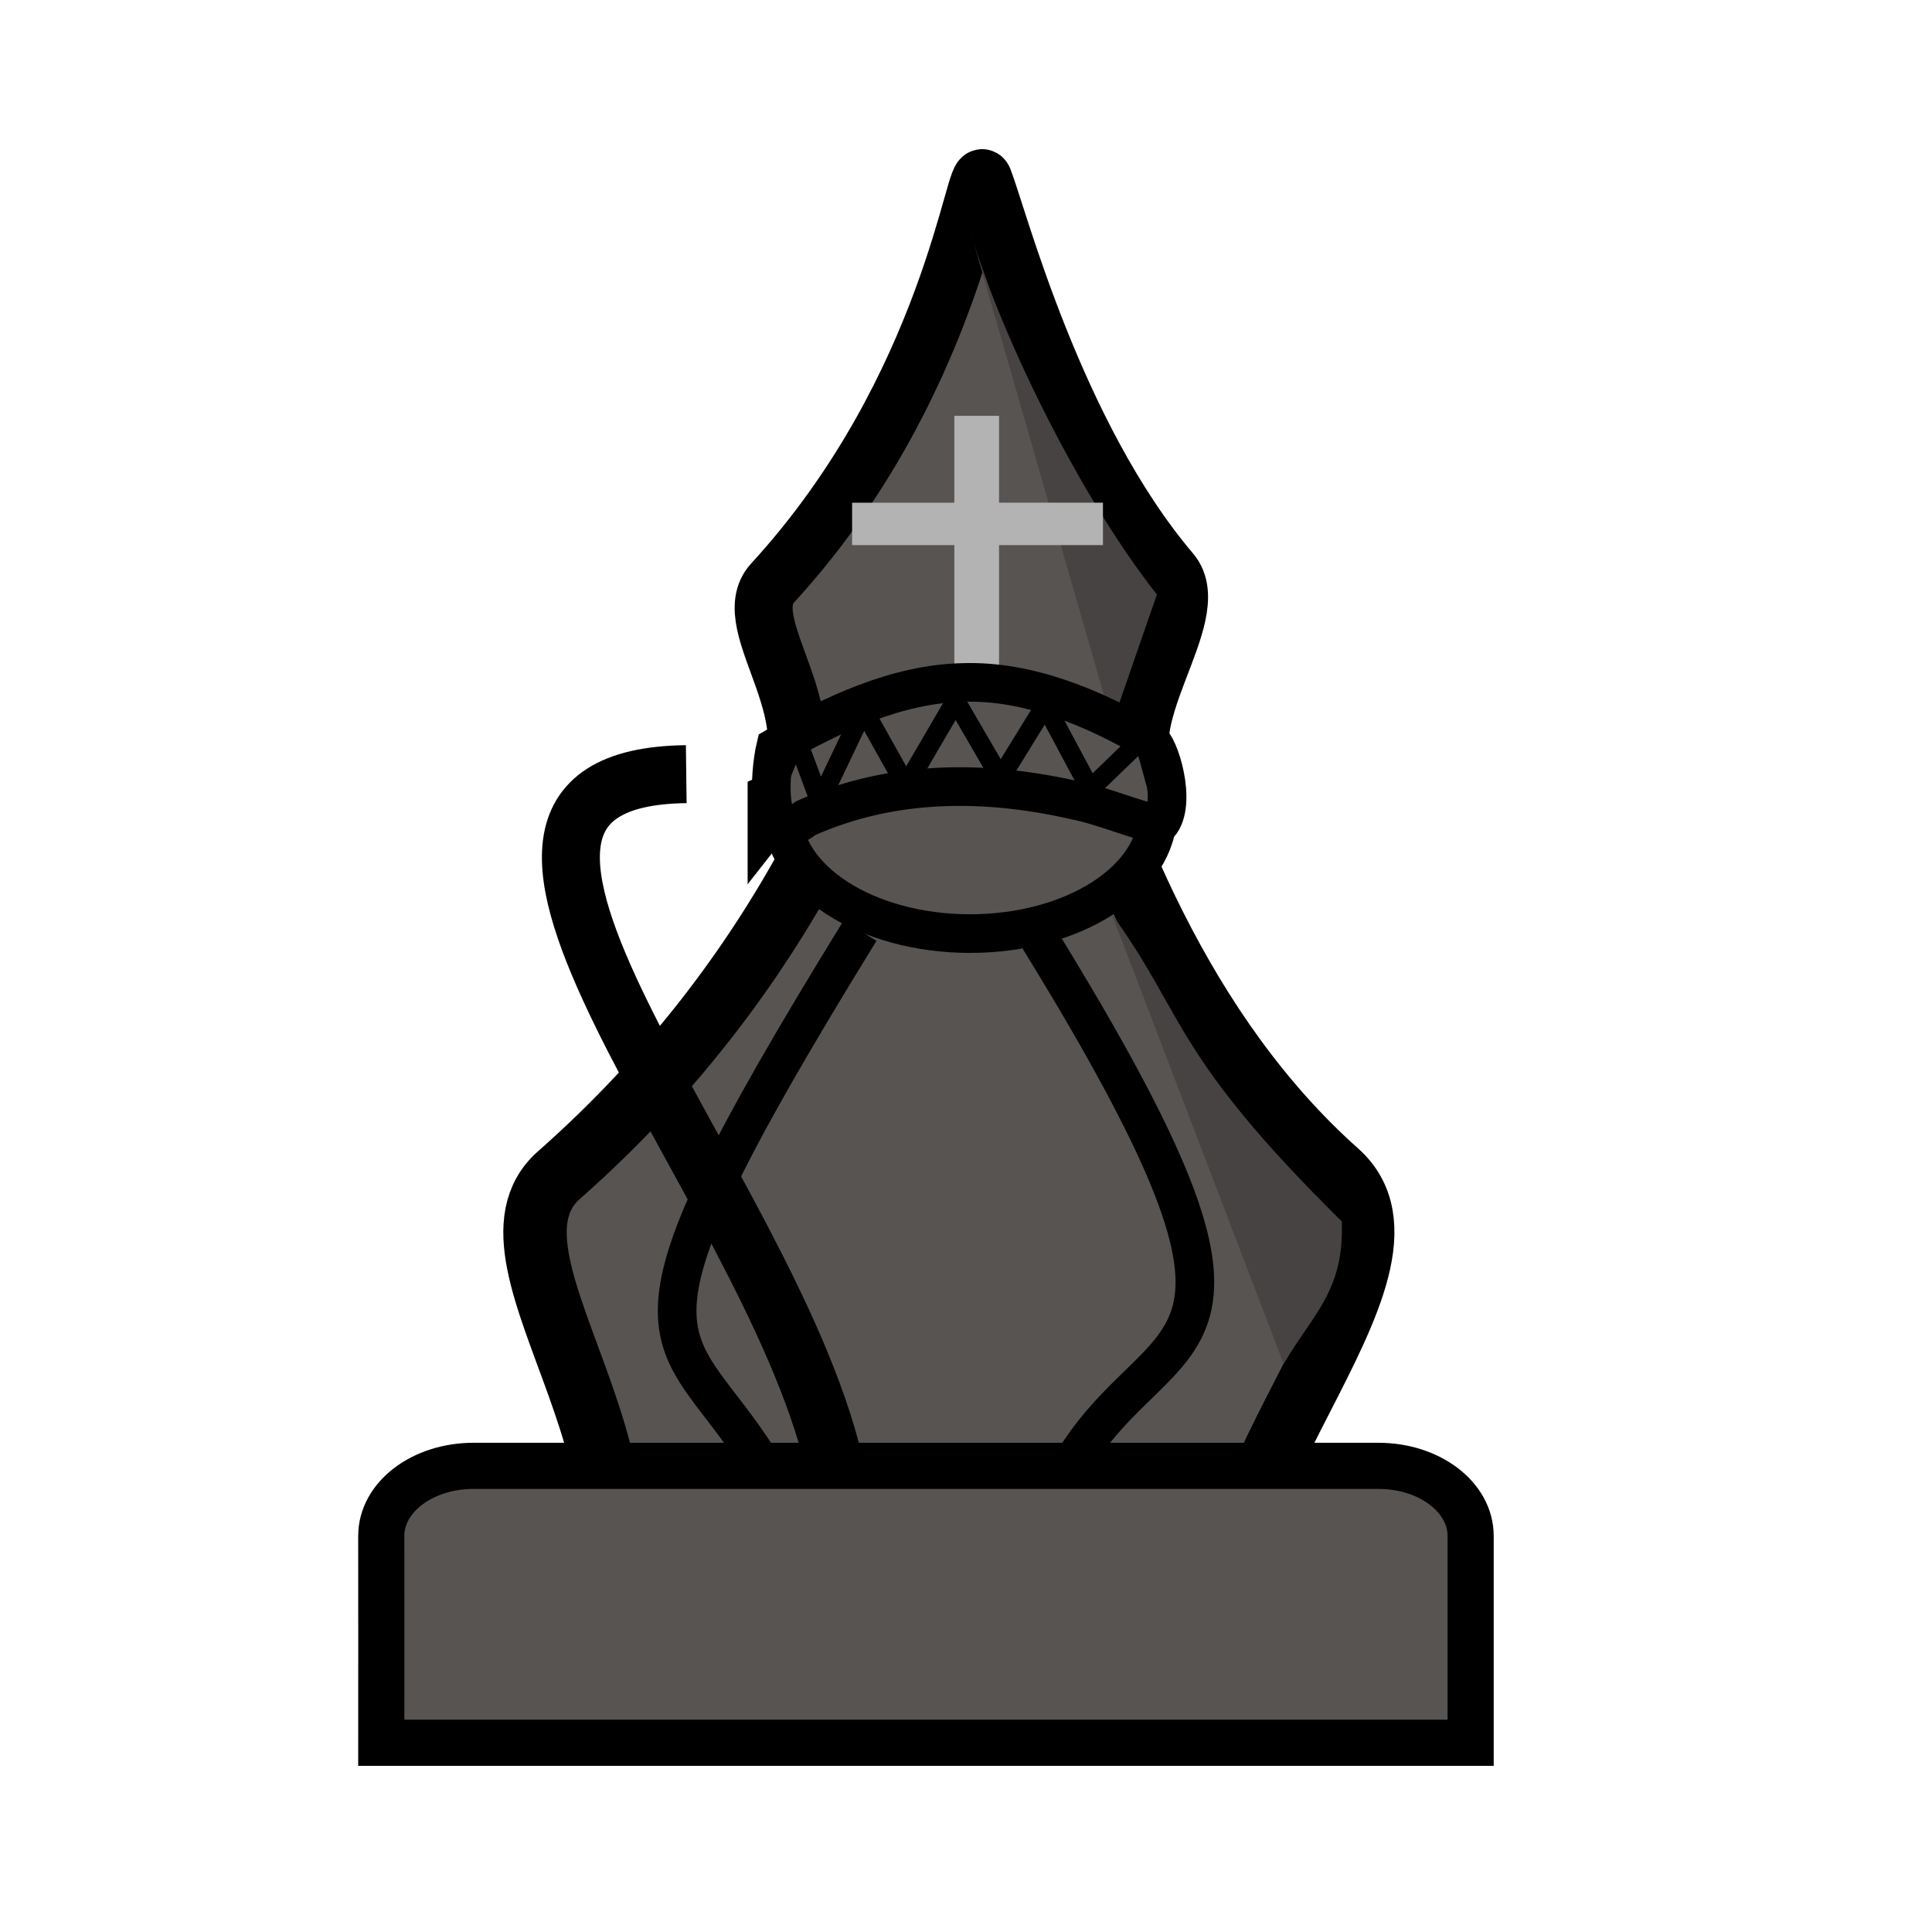
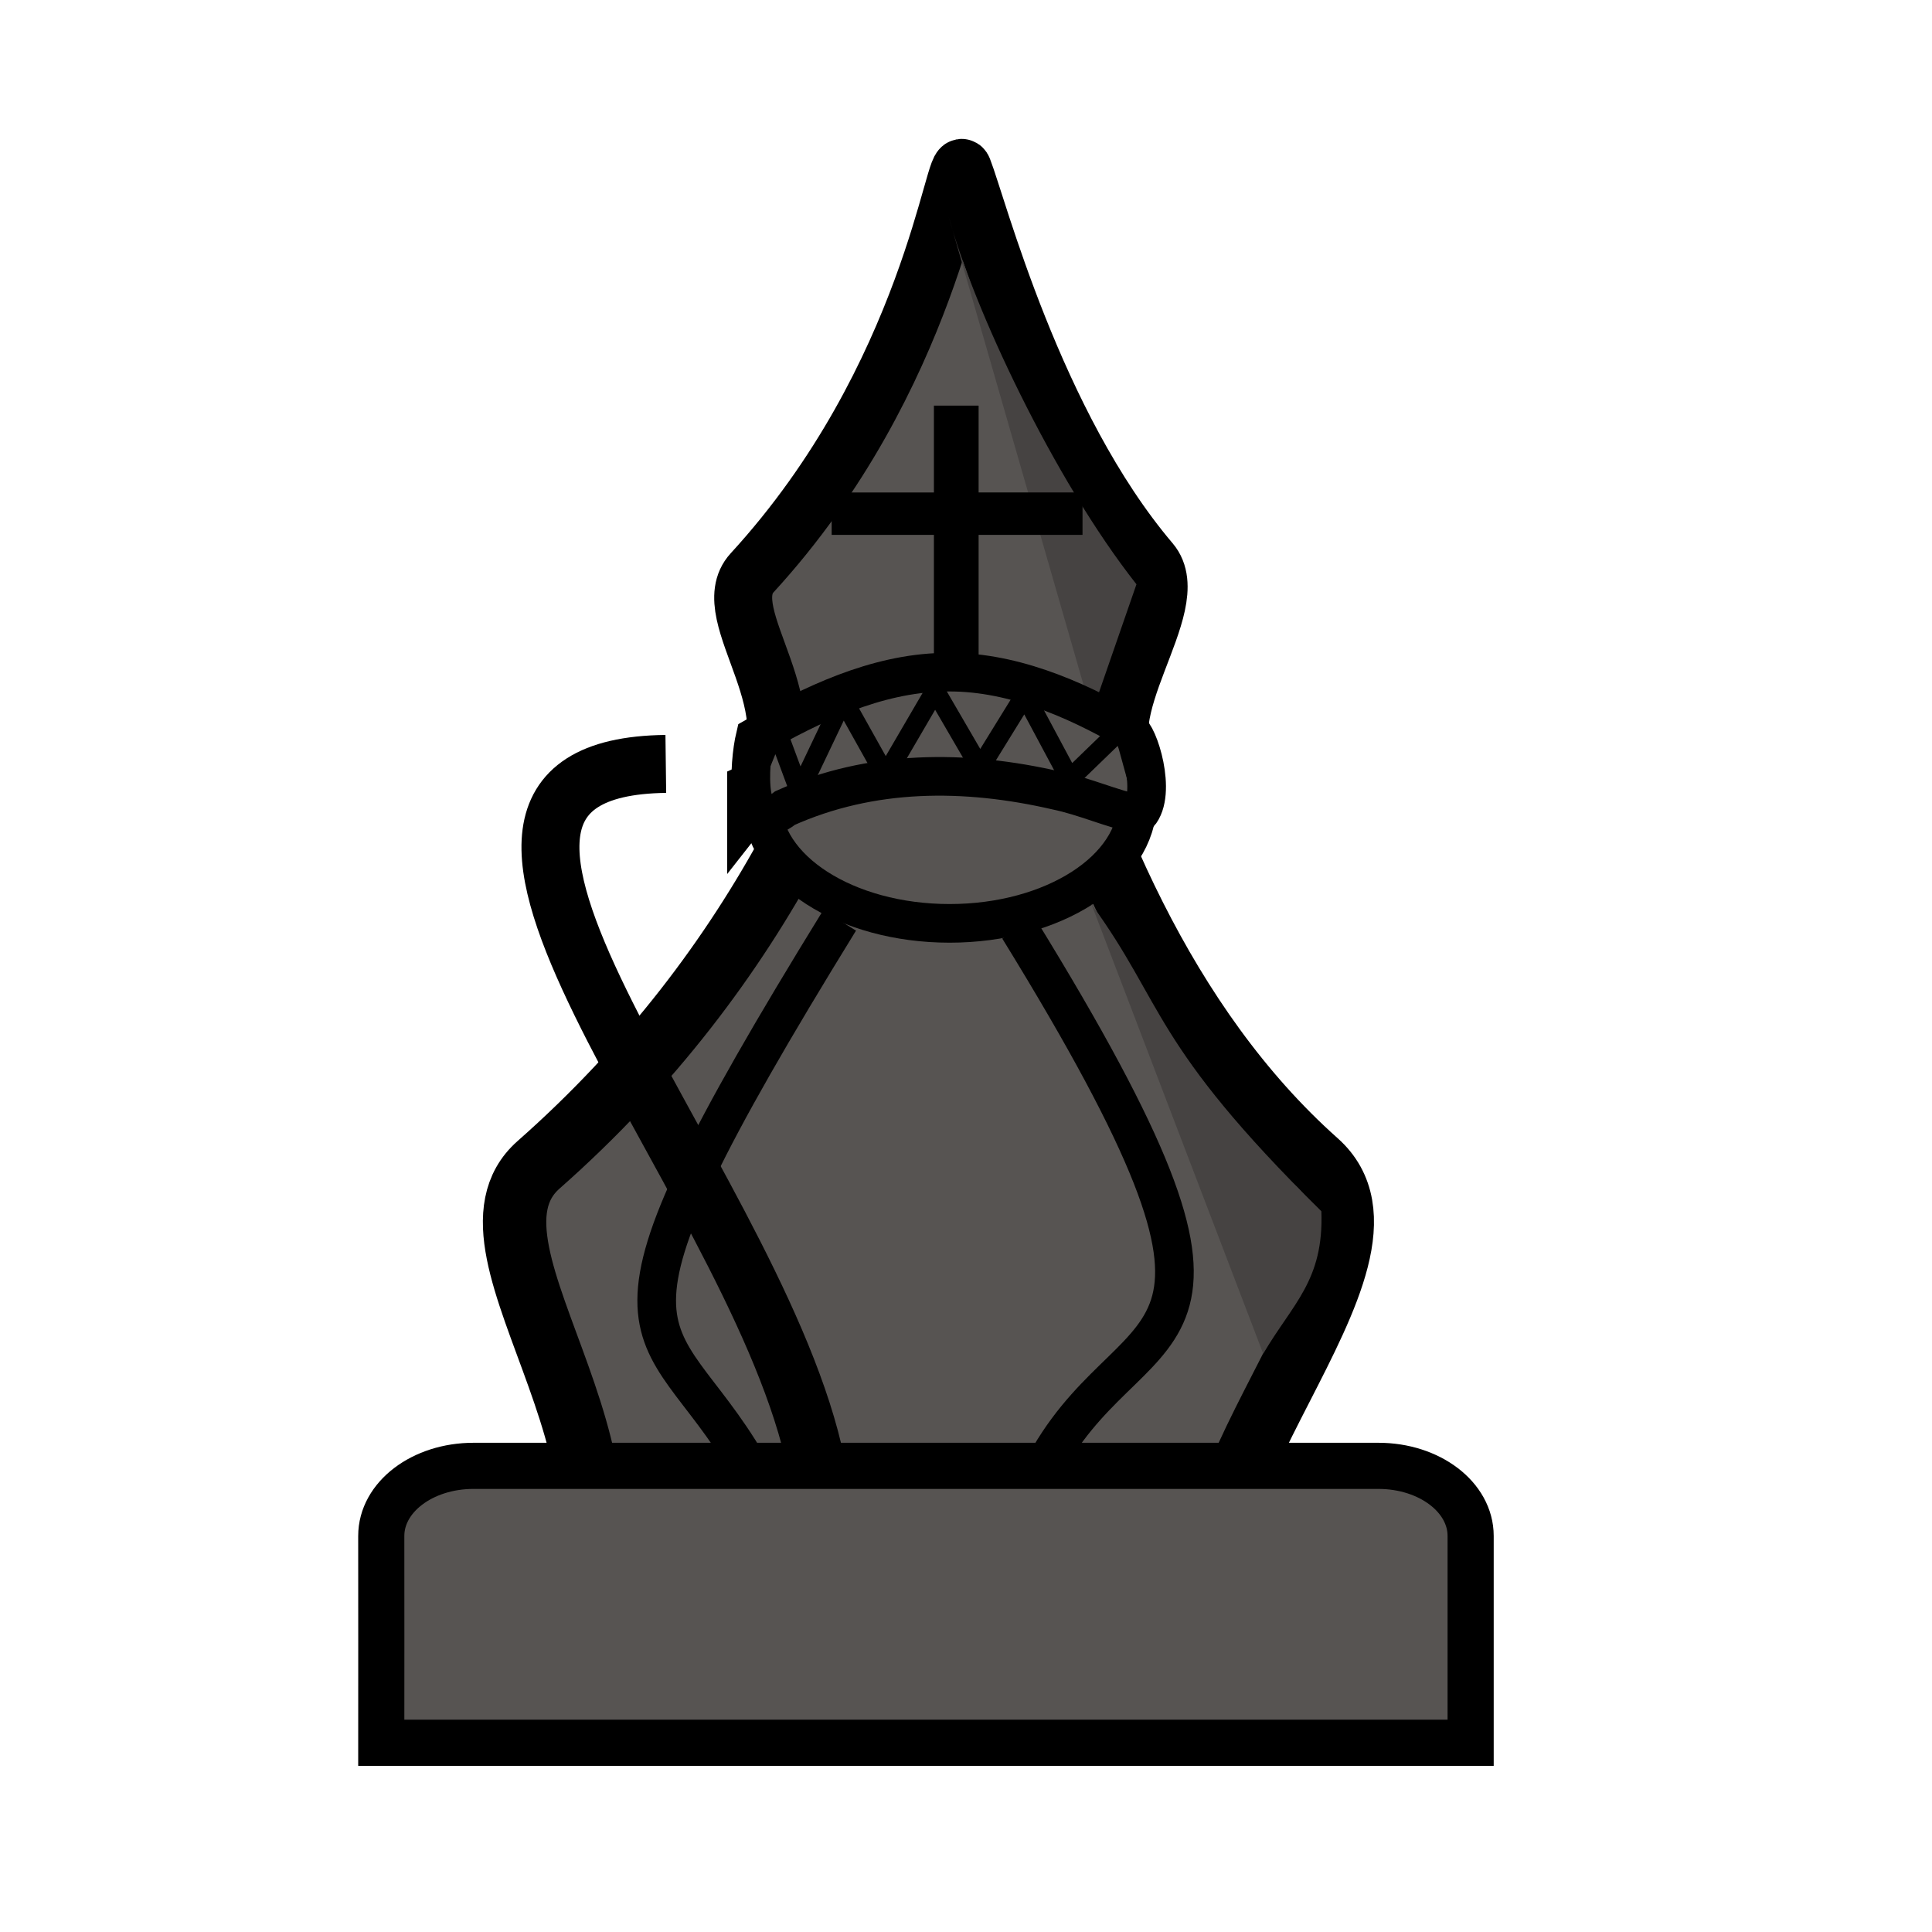
<svg xmlns="http://www.w3.org/2000/svg" width="50mm" height="50mm" clip-rule="evenodd" fill-rule="evenodd" image-rendering="optimizeQuality" shape-rendering="geometricPrecision" text-rendering="geometricPrecision" version="1.1" viewBox="0 0 50 50" id="svg9033">
  <defs id="defs9037" />
-   <path style="clip-rule:evenodd;fill:#575452;fill-opacity:1;fill-rule:evenodd;stroke:#000000;stroke-width:1.641;stroke-linecap:butt;stroke-linejoin:miter;stroke-opacity:1;image-rendering:optimizeQuality;shape-rendering:geometricPrecision;text-rendering:geometricPrecision" d="M 14.706,43.228 C 18.315,38.465 11.911,32.665 14.466,30.411 26.2,20.061 24.624,5.585 25.11,6.818 25.957,8.964 26.671,23.275 34.601,30.333 c 2.863,2.548 -4.575,8.897 -2.192,12.445 -10.702,-7.094 -6.651,-4.471 -17.703,0.45 z" id="path4028-5" />
-   <path style="fill:none;fill-rule:evenodd;stroke:#000000;stroke-width:1;stroke-linecap:butt;stroke-linejoin:miter;stroke-opacity:1" d="M 22.257,24.087 C 15.182,35.572 17.507,34.105 19.871,38.154" id="path3218-4" />
+   <path style="clip-rule:evenodd;fill:#575452;fill-opacity:1;fill-rule:evenodd;stroke:#000000;stroke-width:1.641;stroke-linecap:butt;stroke-linejoin:miter;stroke-opacity:1;image-rendering:optimizeQuality;shape-rendering:geometricPrecision;text-rendering:geometricPrecision" d="M 14.177,42.964 C 17.786,38.2 11.382,32.401 13.937,30.146 25.671,19.796 24.094,5.32 24.581,6.554 c 0.847,2.145 1.561,16.457 9.491,23.515 2.863,2.548 -4.575,8.897 -2.192,12.445 -10.702,-7.094 -6.651,-4.471 -17.703,0.45 z" id="path4028-5" />
+   <path style="fill:none;fill-rule:evenodd;stroke:#000000;stroke-width:1;stroke-linecap:butt;stroke-linejoin:miter;stroke-opacity:1" d="m 21.728,23.822 c -7.075,11.485 -4.75,10.018 -2.387,14.067" id="path3218-4" />
  <path id="rect4661-3-4-1-5-6-4-3-0-1" d="m 12.254,37.936 c -1.323,0 -2.387,0.809 -2.387,1.814 0.004,1.794 -4.2e-4,3.736 0,5.353 H 38.06 c -10e-5,-1.974 0,-3.496 0,-5.353 0,-1.005 -1.065,-1.814 -2.387,-1.814 z" style="opacity:1;fill:#575452;fill-opacity:1;stroke:#000000;stroke-width:1.194;stroke-linecap:square;stroke-linejoin:miter;stroke-miterlimit:4;stroke-dasharray:none;stroke-dashoffset:0;stroke-opacity:1;paint-order:fill markers stroke" />
-   <g id="g3201" transform="translate(1.190625,1.852083)">
+   <g id="g3201" transform="translate(0.6614584,1.5875)">
    <ellipse style="opacity:1;fill:#575452;fill-opacity:1;stroke:#000000;stroke-width:1;stroke-linecap:square;stroke-linejoin:miter;stroke-miterlimit:4;stroke-dasharray:none;stroke-dashoffset:0;stroke-opacity:1;paint-order:fill markers stroke" id="path1041-5-8-4-6" cx="23.914" cy="19.183" rx="4.857" ry="3.126" />
    <path id="path4028" d="m 18.908,18.867 c 1.62,-2.058 -1.116,-4.528 -0.105,-5.63 4.646,-5.064 5.242,-10.987 5.456,-10.445 0.372,0.942 1.834,6.611 4.854,10.164 0.951,1.119 -1.691,3.908 -0.498,5.466 -5.048,-3 -4.935,-1.69 -9.707,0.444 z" style="clip-rule:evenodd;fill:#575452;fill-opacity:1;fill-rule:evenodd;stroke:#000000;stroke-width:1.5;stroke-linecap:butt;stroke-linejoin:miter;stroke-opacity:1;image-rendering:optimizeQuality;shape-rendering:geometricPrecision;text-rendering:geometricPrecision" />
    <path id="path3001" d="m 23.888,4.009 c 0.636,2.358 2.71,6.792 4.862,9.525 l -1.158,3.34" style="fill:#464342;fill-opacity:1;fill-rule:evenodd;stroke:none;stroke-width:0.265px;stroke-linecap:butt;stroke-linejoin:miter;stroke-opacity:1" />
-     <path id="rect6276-5-3-9" d="m 23.508,8.91 v 0.443 1.805 h -2.646 v 1.097 h 2.646 v 3.865 h 1.157 v -3.865 h 2.689 V 11.157 H 24.665 V 8.91 Z" style="color:#000000;font-style:normal;font-variant:normal;font-weight:normal;font-stretch:normal;font-size:medium;line-height:normal;font-family:sans-serif;font-variant-ligatures:normal;font-variant-position:normal;font-variant-caps:normal;font-variant-numeric:normal;font-variant-alternates:normal;font-feature-settings:normal;text-indent:0;text-align:start;text-decoration:none;text-decoration-line:none;text-decoration-style:solid;text-decoration-color:#000000;letter-spacing:normal;word-spacing:normal;text-transform:none;writing-mode:lr-tb;direction:ltr;text-orientation:mixed;dominant-baseline:auto;baseline-shift:baseline;text-anchor:start;white-space:normal;shape-padding:0;clip-rule:nonzero;display:inline;overflow:visible;visibility:visible;opacity:1;isolation:auto;mix-blend-mode:normal;color-interpolation:sRGB;color-interpolation-filters:linearRGB;solid-color:#000000;solid-opacity:1;vector-effect:none;fill:#b3b3b3;fill-opacity:1;fill-rule:nonzero;stroke:none;stroke-width:0.885;stroke-linecap:square;stroke-linejoin:miter;stroke-miterlimit:4;stroke-dasharray:none;stroke-dashoffset:0;stroke-opacity:1;paint-order:fill markers stroke;color-rendering:auto;image-rendering:auto;shape-rendering:auto;text-rendering:auto;enable-background:accumulate" />
+     <path id="rect6276-5-3-9" d="m 23.508,8.91 v 0.443 1.805 h -2.646 v 1.097 h 2.646 v 3.865 h 1.157 v -3.865 h 2.689 V 11.157 H 24.665 V 8.91 Z" style="color:#000000;font-style:normal;font-variant:normal;font-weight:normal;font-stretch:normal;font-size:medium;line-height:normal;font-family:sans-serif;font-variant-ligatures:normal;font-variant-position:normal;font-variant-caps:normal;font-variant-numeric:normal;font-variant-alternates:normal;font-feature-settings:normal;text-indent:0;text-align:start;text-decoration:none;text-decoration-line:none;text-decoration-style:solid;text-decoration-color:#000000;letter-spacing:normal;word-spacing:normal;text-transform:none;writing-mode:lr-tb;direction:ltr;text-orientation:mixed;dominant-baseline:auto;baseline-shift:baseline;text-anchor:start;white-space:normal;shape-padding:0;clip-rule:nonzero;display:inline;overflow:visible;visibility:visible;opacity:1;isolation:auto;mix-blend-mode:normal;color-interpolation:sRGB;color-interpolation-filters:linearRGB;solid-color:#000000;solid-opacity:1;vector-effect:none;fill:#000000;fill-opacity:1;fill-rule:nonzero;stroke:none;stroke-width:0.885;stroke-linecap:square;stroke-linejoin:miter;stroke-miterlimit:4;stroke-dasharray:none;stroke-dashoffset:0;stroke-opacity:1;paint-order:fill markers stroke;color-rendering:auto;image-rendering:auto;shape-rendering:auto;text-rendering:auto;enable-background:accumulate" />
    <path style="clip-rule:evenodd;opacity:1;fill:#575452;fill-opacity:1;fill-rule:evenodd;stroke:#000000;stroke-width:1;stroke-linecap:square;stroke-linejoin:miter;stroke-miterlimit:4;stroke-dasharray:none;stroke-dashoffset:0;stroke-opacity:1;paint-order:fill markers stroke;image-rendering:optimizeQuality;shape-rendering:geometricPrecision;text-rendering:geometricPrecision" d="m 23.739,15.81 c -1.739,0.037 -3.393,0.833 -4.857,1.67 -0.161,0.676 -0.311,2.708 0.777,1.843 2.229,-0.999 4.649,-1 7.026,-0.451 0.728,0.151 1.401,0.465 2.124,0.616 0.482,-0.544 -0.007,-2.095 -0.25,-2.179 -1.44,-0.831 -3.114,-1.552 -4.82,-1.499 z" id="path11530-8-4" />
    <path id="path4081" d="m 28.948,19.235 -0.55,-1.996 -1.375,1.331 -1.161,-2.17 -1.161,1.881 -1.161,-1.996 -1.283,2.199 -1.1,-1.967 -1.13,2.372 -0.611,-1.649 -0.764,1.881" style="clip-rule:evenodd;fill:none;fill-rule:evenodd;stroke:#000000;stroke-width:0.5;stroke-linecap:butt;stroke-linejoin:miter;stroke-opacity:1;image-rendering:optimizeQuality;shape-rendering:geometricPrecision;text-rendering:geometricPrecision" />
  </g>
-   <path style="fill:none;fill-rule:evenodd;stroke:#000000;stroke-width:1.5;stroke-linecap:butt;stroke-linejoin:miter;stroke-opacity:1" d="m 17.76,20.035 c -7.855,0.097 2.076,10.441 3.818,17.803" id="path2093" />
-   <path style="fill:none;fill-rule:evenodd;stroke:#000000;stroke-width:1;stroke-linecap:butt;stroke-linejoin:miter;stroke-opacity:1" d="m 26.894,24.294 c 7.075,11.485 3.163,9.621 0.799,13.67" id="path3218" />
-   <path style="fill:#464342;fill-rule:evenodd;stroke:none;stroke-width:0.265px;stroke-linecap:butt;stroke-linejoin:miter;stroke-opacity:1;fill-opacity:1" d="m 28.773,23.657 c 1.905,2.615 1.542,3.602 5.953,7.954 0.066,1.795 -0.743,2.389 -1.505,3.688" id="path3235" />
+   <path style="fill:none;fill-rule:evenodd;stroke:#000000;stroke-width:1.5;stroke-linecap:butt;stroke-linejoin:miter;stroke-opacity:1" d="m 17.231,19.77 c -7.855,0.097 2.076,10.441 3.818,17.803" id="path2093" />
+   <path style="fill:none;fill-rule:evenodd;stroke:#000000;stroke-width:1;stroke-linecap:butt;stroke-linejoin:miter;stroke-opacity:1" d="m 26.365,24.029 c 7.075,11.485 3.163,9.621 0.799,13.67" id="path3218" />
+   <path style="fill:#464342;fill-opacity:1;fill-rule:evenodd;stroke:none;stroke-width:0.265px;stroke-linecap:butt;stroke-linejoin:miter;stroke-opacity:1" d="m 28.244,23.393 c 1.905,2.615 1.542,3.602 5.953,7.954 0.066,1.795 -0.743,2.389 -1.505,3.688" id="path3235" />
</svg>
